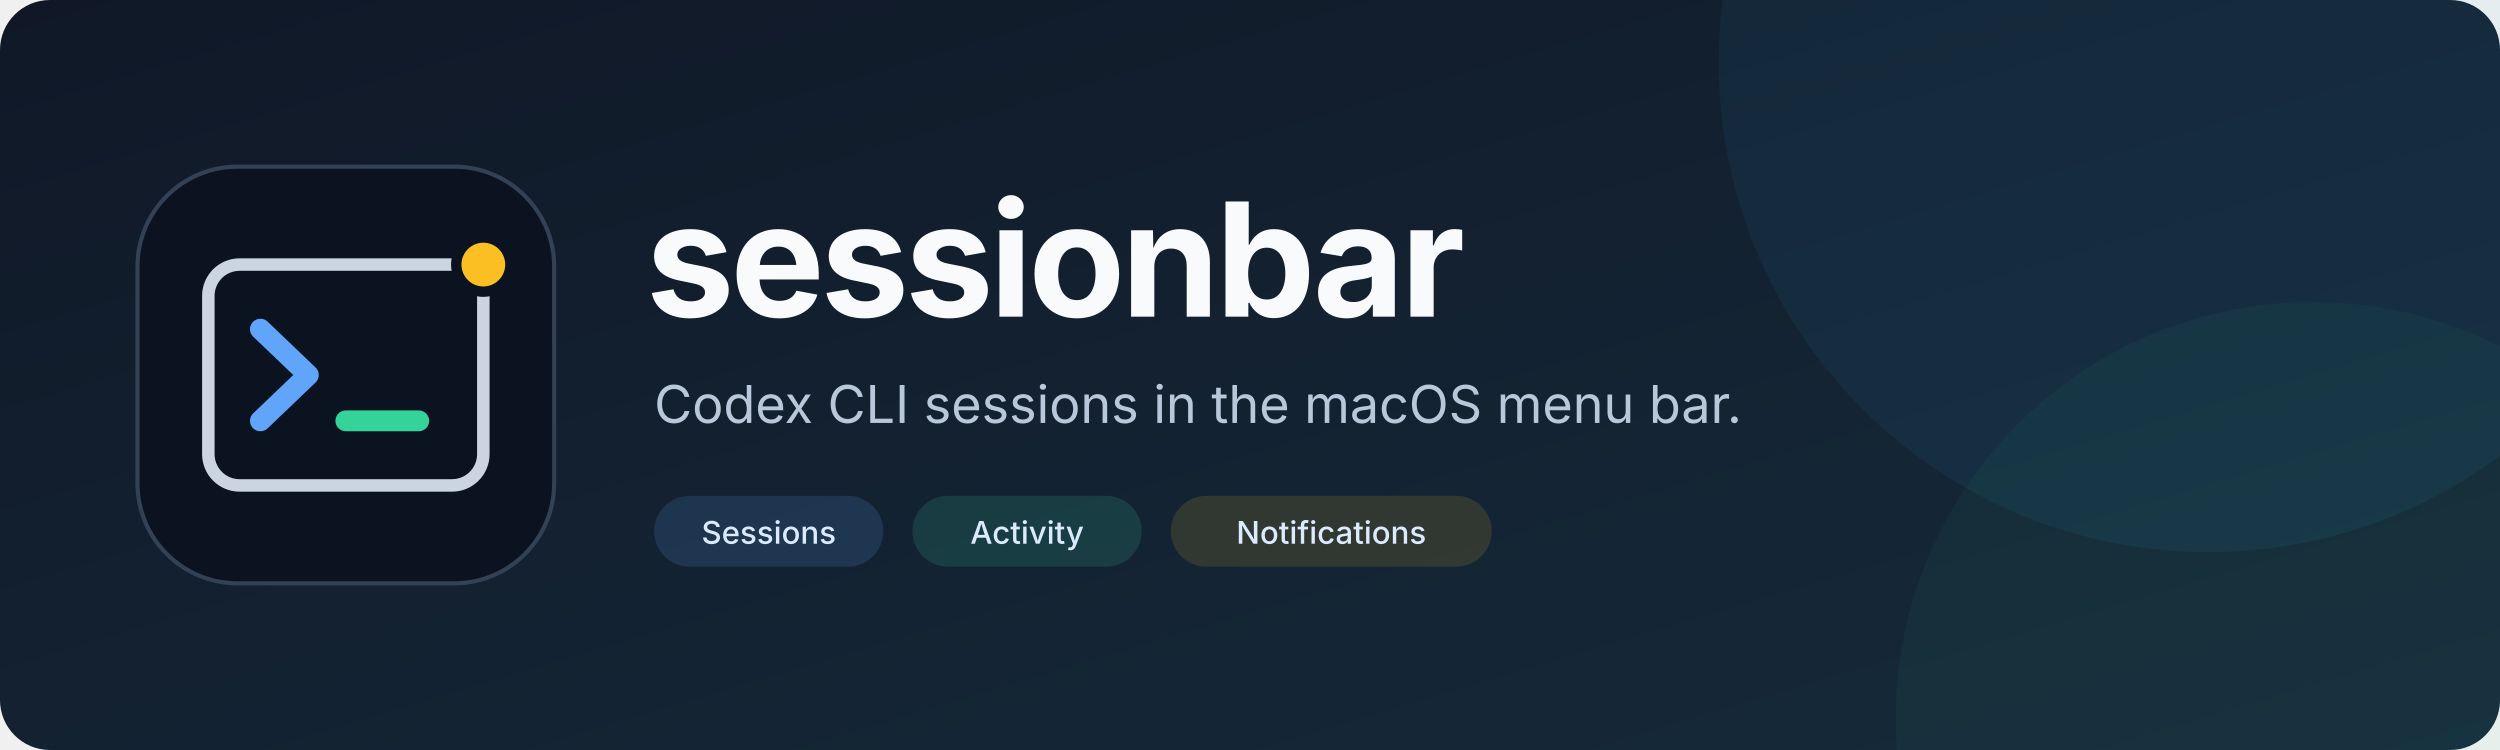
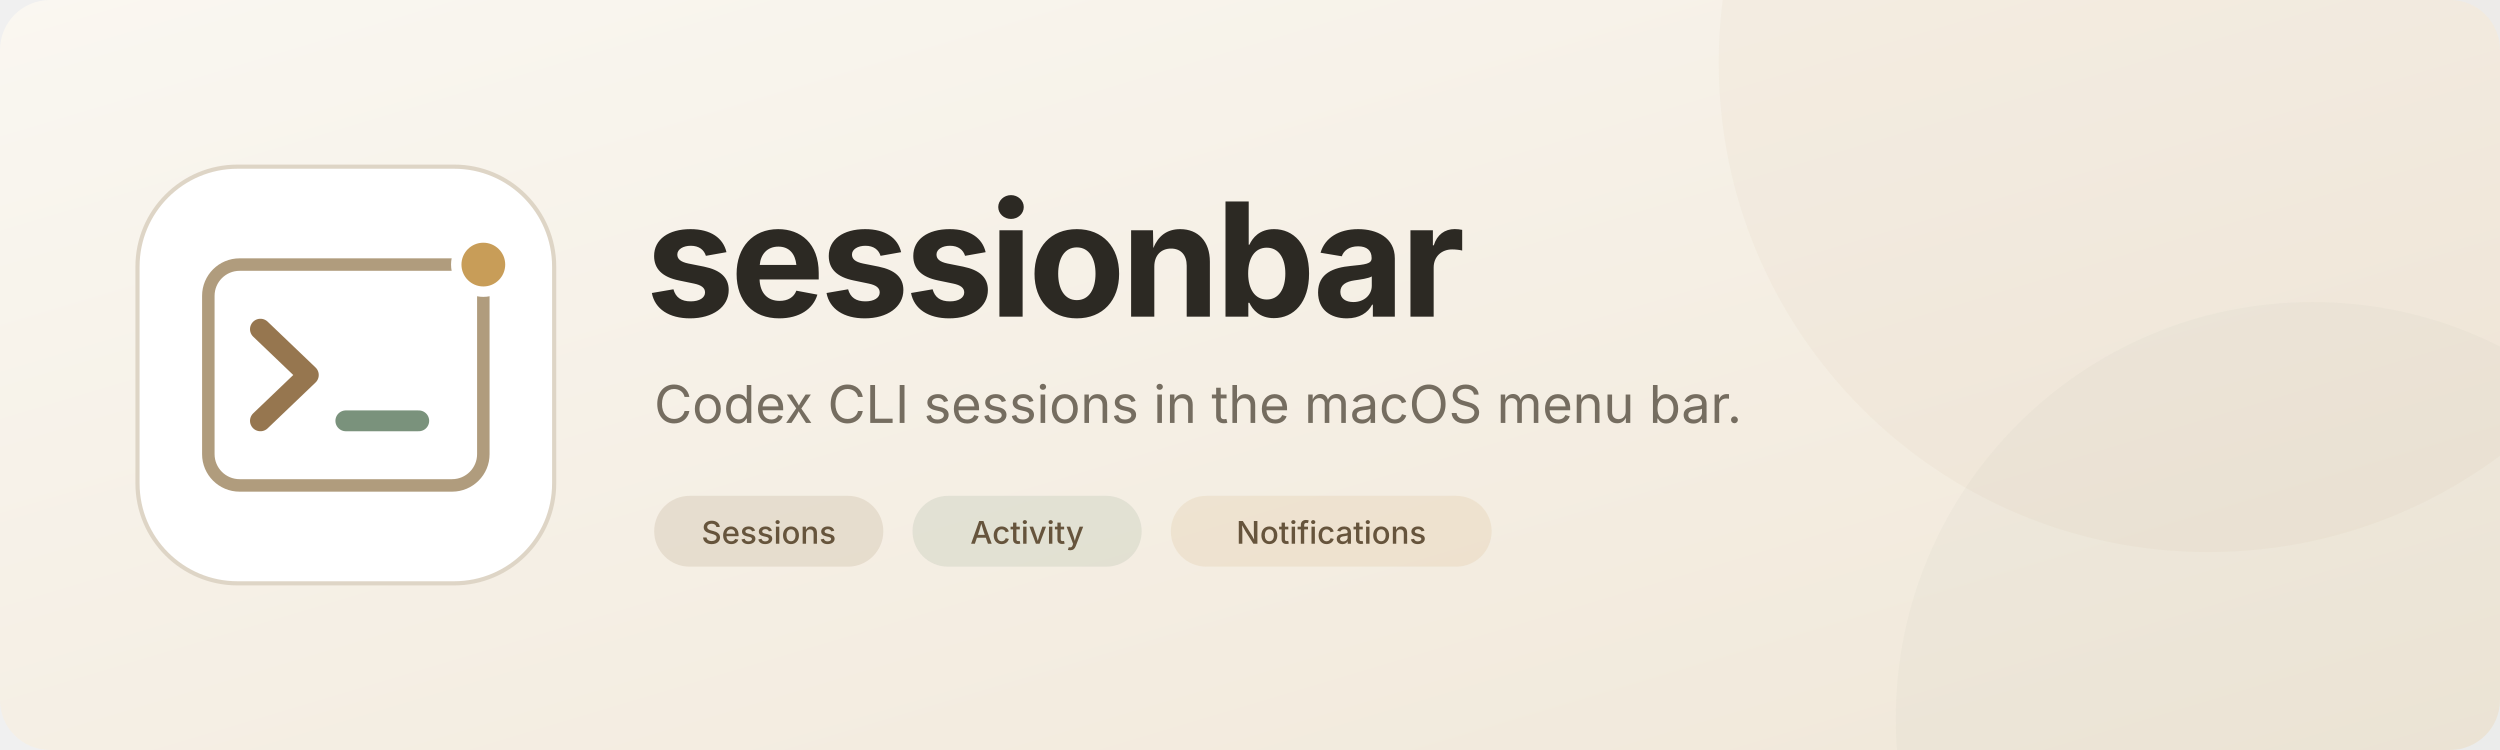
<svg xmlns="http://www.w3.org/2000/svg" width="1200" height="360" viewBox="0 0 1200 360" role="img" aria-label="sessionbar — Codex CLI sessions in the macOS menu bar">
  <defs>
    <linearGradient id="background" x2="1" y2="1">
-       <stop stop-color="#101827" />
-       <stop offset="1" stop-color="#162b3b" />
+       <stop stop-color="#FAF7F1" />
+       <stop offset="1" stop-color="#F0E7D8" />
    </linearGradient>
    <linearGradient id="accent" x2="1" y2="1">
-       <stop stop-color="#60a5fa" />
-       <stop offset="1" stop-color="#34d399" />
+       <stop stop-color="#96764F" />
+       <stop offset="1" stop-color="#7A927C" />
    </linearGradient>
  </defs>
  <rect width="1200" height="360" rx="24" fill="url(#background)" />
-   <circle cx="1060" cy="30" r="235" fill="#38bdf8" opacity=".06" />
-   <circle cx="1110" cy="345" r="200" fill="#34d399" opacity=".05" />
+   <circle cx="1060" cy="30" r="235" fill="#BA9B70" opacity=".06" />
+   <circle cx="1110" cy="345" r="200" fill="#7A927C" opacity=".05" />
  <g transform="translate(66 80)">
-     <rect width="200" height="200" rx="48" fill="#0b1220" stroke="#334155" stroke-width="2" />
-     <rect x="34" y="47" width="132" height="106" rx="15" fill="none" stroke="#cbd5e1" stroke-width="6" />
-     <path d="M59 78l23 22-23 22" fill="none" stroke="#60a5fa" stroke-width="10" stroke-linecap="round" stroke-linejoin="round" />
-     <path d="M100 122h35" stroke="#34d399" stroke-width="10" stroke-linecap="round" />
-     <circle cx="166" cy="47" r="13" fill="#fbbf24" stroke="#0b1220" stroke-width="5" />
+     <rect width="200" height="200" rx="48" fill="#FFFFFF" stroke="#DED5C6" stroke-width="2" />
+     <rect x="34" y="47" width="132" height="106" rx="15" fill="none" stroke="#B09C7D" stroke-width="6" />
+     <path d="M59 78l23 22-23 22" fill="none" stroke="#96764F" stroke-width="10" stroke-linecap="round" stroke-linejoin="round" />
+     <path d="M100 122h35" stroke="#7A927C" stroke-width="10" stroke-linecap="round" />
+     <circle cx="166" cy="47" r="13" fill="#C89D58" stroke="#FFFFFF" stroke-width="5" />
  </g>
-   <text x="310" y="152" fill="#f8fafc" font-family="-apple-system,BlinkMacSystemFont,Segoe UI,sans-serif" font-size="76" font-weight="700" letter-spacing="-2">sessionbar</text>
-   <text x="314" y="203" fill="#b8c8da" font-family="-apple-system,BlinkMacSystemFont,Segoe UI,sans-serif" font-size="25">Codex CLI sessions in the macOS menu bar.</text>
-   <rect x="314" y="238" width="110" height="34" rx="17" fill="#60a5fa" opacity=".15" />
-   <rect x="438" y="238" width="110" height="34" rx="17" fill="#34d399" opacity=".15" />
-   <rect x="562" y="238" width="154" height="34" rx="17" fill="#fbbf24" opacity=".13" />
-   <g fill="#dbeafe" font-family="-apple-system,BlinkMacSystemFont,Segoe UI,sans-serif" font-size="15" font-weight="500" text-anchor="middle">
+   <text x="310" y="152" fill="#2C2923" font-family="-apple-system,BlinkMacSystemFont,Segoe UI,sans-serif" font-size="76" font-weight="700" letter-spacing="-2">sessionbar</text>
+   <text x="314" y="203" fill="#756D60" font-family="-apple-system,BlinkMacSystemFont,Segoe UI,sans-serif" font-size="25">Codex CLI sessions in the macOS menu bar.</text>
+   <rect x="314" y="238" width="110" height="34" rx="17" fill="#96764F" opacity=".15" />
+   <rect x="438" y="238" width="110" height="34" rx="17" fill="#7A927C" opacity=".15" />
+   <rect x="562" y="238" width="154" height="34" rx="17" fill="#C89D58" opacity=".13" />
+   <g fill="#66543C" font-family="-apple-system,BlinkMacSystemFont,Segoe UI,sans-serif" font-size="15" font-weight="500" text-anchor="middle">
    <text x="369" y="261">Sessions</text>
    <text x="493" y="261">Activity</text>
    <text x="639" y="261">Notifications</text>
  </g>
</svg>
